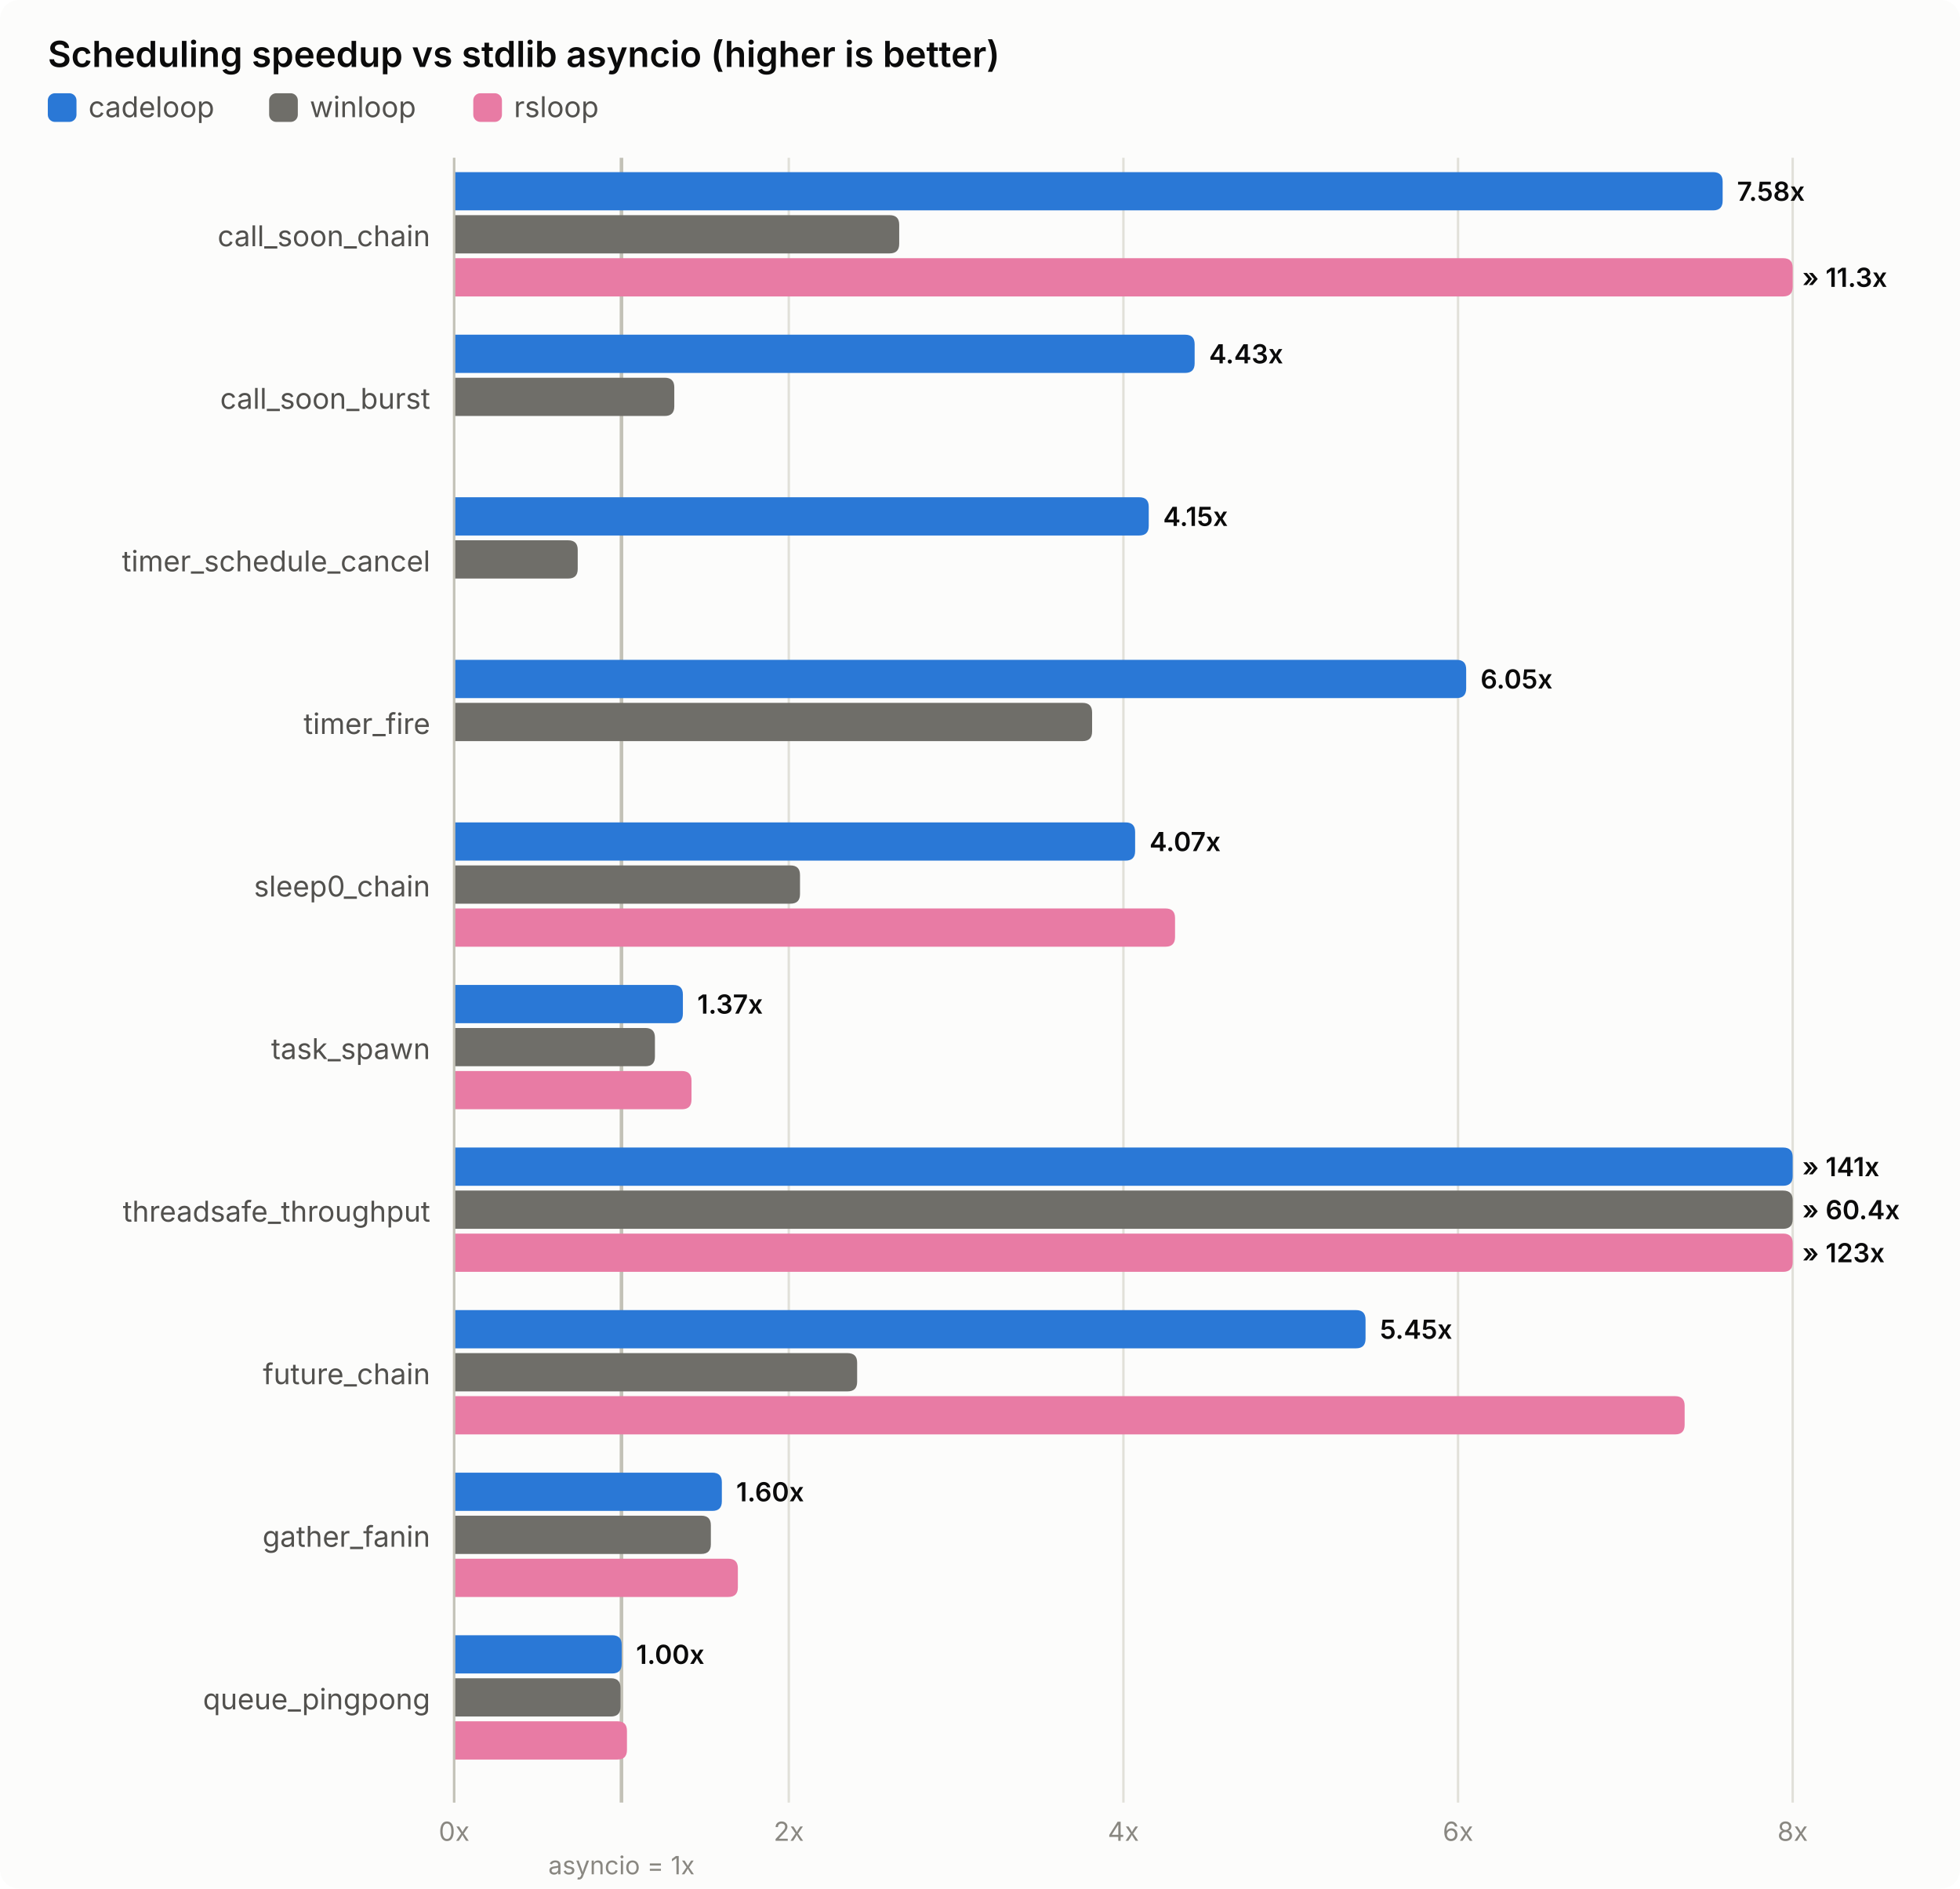
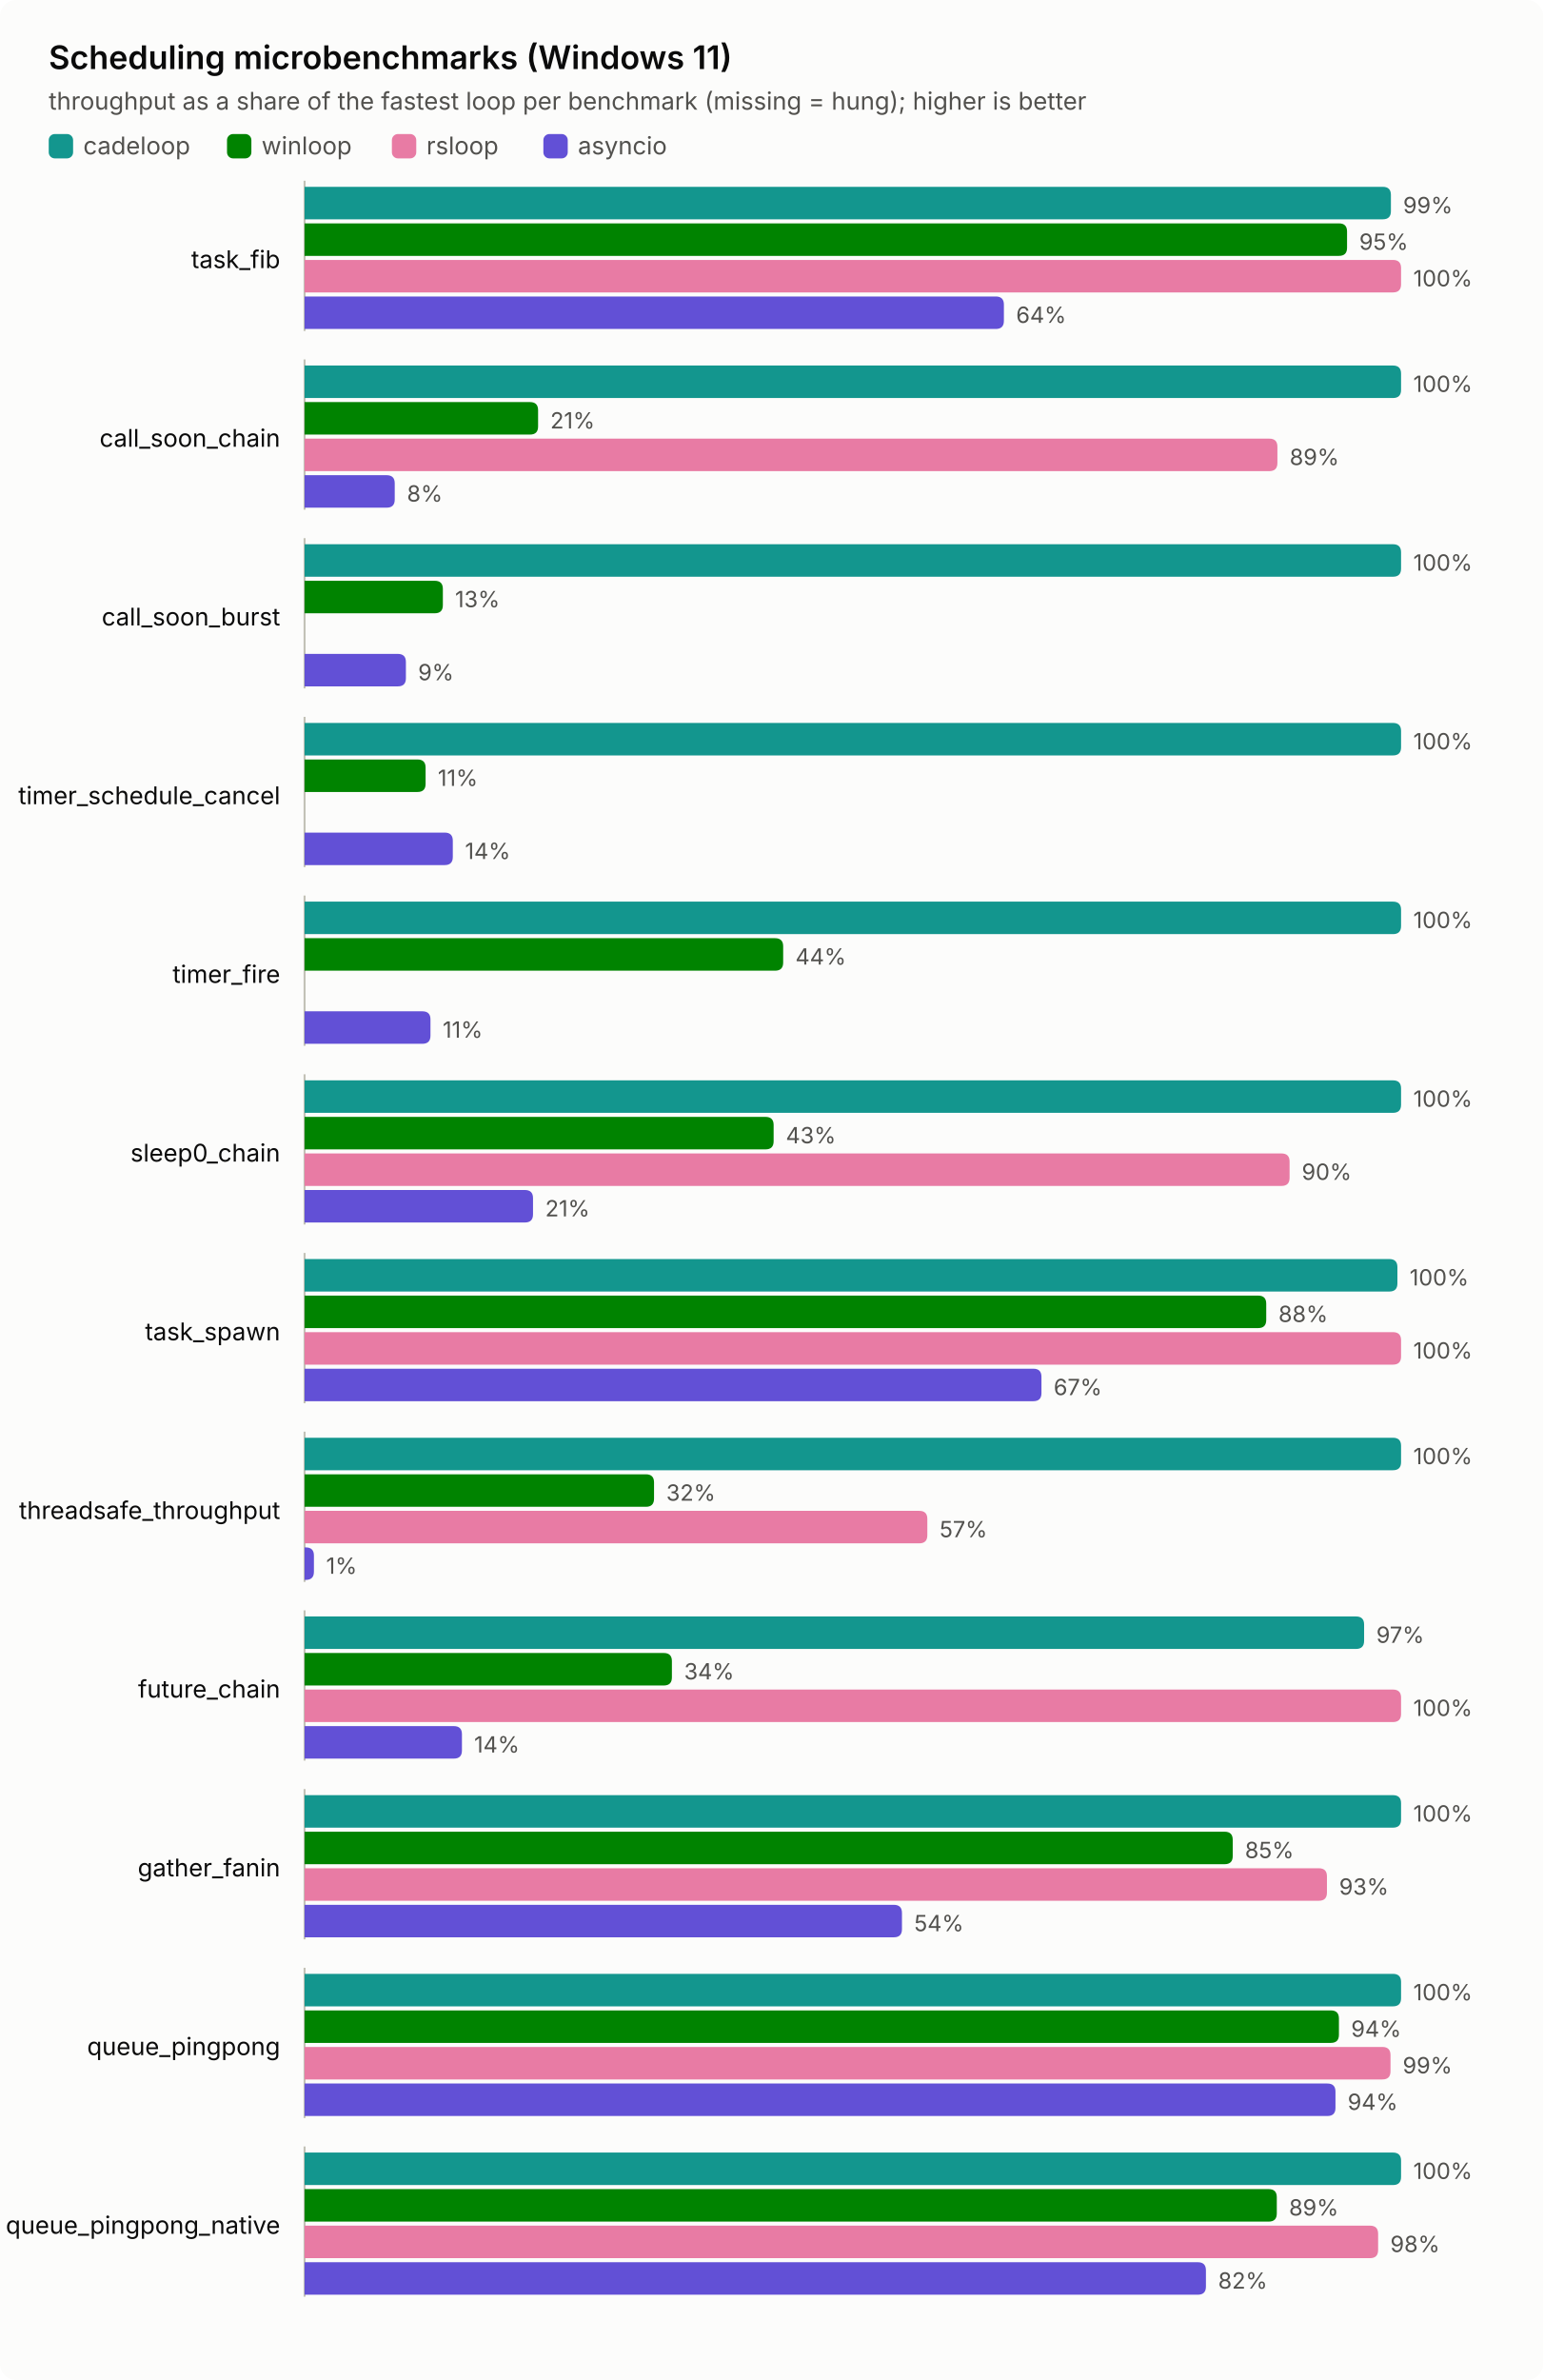
- <svg xmlns="http://www.w3.org/2000/svg" viewBox="0 0 820 790" width="820" height="790" font-family="system-ui, -apple-system, 'Segoe UI', sans-serif">
-   <rect width="820" height="790" fill="#fcfcfb" rx="8" />
-   <text x="20" y="28" font-size="15" font-weight="600" fill="#0b0b0b">Scheduling speedup vs stdlib asyncio (higher is better)</text>
-   <rect x="20" y="39" width="12" height="12" rx="3" fill="#2a78d6" />
-   <text x="37" y="49" font-size="12" fill="#52514e">cadeloop</text>
-   <rect x="112.6" y="39" width="12" height="12" rx="3" fill="#6f6e69" />
-   <text x="129.6" y="49" font-size="12" fill="#52514e">winloop</text>
-   <rect x="198.0" y="39" width="12" height="12" rx="3" fill="#e87ba4" />
-   <text x="215.0" y="49" font-size="12" fill="#52514e">rsloop</text>
-   <line x1="190.0" y1="66" x2="190.0" y2="754" stroke="#e1e0d9" stroke-width="1" />
-   <text x="190.0" y="770" font-size="11" fill="#898781" text-anchor="middle">0x</text>
-   <line x1="330.0" y1="66" x2="330.0" y2="754" stroke="#e1e0d9" stroke-width="1" />
-   <text x="330.0" y="770" font-size="11" fill="#898781" text-anchor="middle">2x</text>
-   <line x1="470.0" y1="66" x2="470.0" y2="754" stroke="#e1e0d9" stroke-width="1" />
-   <text x="470.0" y="770" font-size="11" fill="#898781" text-anchor="middle">4x</text>
-   <line x1="610.0" y1="66" x2="610.0" y2="754" stroke="#e1e0d9" stroke-width="1" />
-   <text x="610.0" y="770" font-size="11" fill="#898781" text-anchor="middle">6x</text>
-   <line x1="750.0" y1="66" x2="750.0" y2="754" stroke="#e1e0d9" stroke-width="1" />
-   <text x="750.0" y="770" font-size="11" fill="#898781" text-anchor="middle">8x</text>
-   <line x1="260.0" y1="66" x2="260.0" y2="754" stroke="#c3c2b7" stroke-width="1.5" />
-   <text x="260.0" y="784" font-size="10.5" fill="#898781" text-anchor="middle">asyncio = 1x</text>
-   <text x="180" y="103.0" font-size="12" fill="#52514e" text-anchor="end">call_soon_chain</text>
-   <path d="M190.0,72.0 h526.7 q4.0,0 4.0,4.0 v8.0 q0,4.0 -4.0,4.0 h-526.7 z" fill="#2a78d6" />
-   <rect x="190.0" y="71.0" width="0" height="0" fill="#fcfcfb" />
-   <text x="726.7" y="84" font-size="11" font-weight="600" fill="#0b0b0b">7.58x</text>
-   <path d="M190.0,90.0 h182.2 q4.0,0 4.0,4.0 v8.0 q0,4.0 -4.0,4.0 h-182.2 z" fill="#6f6e69" />
-   <rect x="190.0" y="89.0" width="0" height="0" fill="#fcfcfb" />
-   <path d="M190.0,108.0 h556.0 q4.0,0 4.0,4.0 v8.0 q0,4.0 -4.0,4.0 h-556.0 z" fill="#e87ba4" />
-   <rect x="190.0" y="107.0" width="0" height="0" fill="#fcfcfb" />
-   <text x="754.0" y="120" font-size="11" font-weight="600" fill="#0b0b0b">» 11.3x</text>
-   <text x="180" y="171.0" font-size="12" fill="#52514e" text-anchor="end">call_soon_burst</text>
-   <path d="M190.0,140.0 h305.8 q4.0,0 4.0,4.0 v8.0 q0,4.0 -4.0,4.0 h-305.8 z" fill="#2a78d6" />
-   <rect x="190.0" y="139.0" width="0" height="0" fill="#fcfcfb" />
-   <text x="505.8" y="152" font-size="11" font-weight="600" fill="#0b0b0b">4.43x</text>
-   <path d="M190.0,158.0 h88.1 q4.0,0 4.0,4.0 v8.0 q0,4.0 -4.0,4.0 h-88.1 z" fill="#6f6e69" />
-   <rect x="190.0" y="157.0" width="0" height="0" fill="#fcfcfb" />
-   <text x="180" y="239.0" font-size="12" fill="#52514e" text-anchor="end">timer_schedule_cancel</text>
-   <path d="M190.0,208.0 h286.6 q4.0,0 4.0,4.0 v8.0 q0,4.0 -4.0,4.0 h-286.6 z" fill="#2a78d6" />
-   <rect x="190.0" y="207.0" width="0" height="0" fill="#fcfcfb" />
-   <text x="486.6" y="220" font-size="11" font-weight="600" fill="#0b0b0b">4.15x</text>
-   <path d="M190.0,226.0 h47.7 q4.0,0 4.0,4.0 v8.0 q0,4.0 -4.0,4.0 h-47.7 z" fill="#6f6e69" />
-   <rect x="190.0" y="225.0" width="0" height="0" fill="#fcfcfb" />
-   <text x="180" y="307.0" font-size="12" fill="#52514e" text-anchor="end">timer_fire</text>
-   <path d="M190.0,276.0 h419.4 q4.0,0 4.0,4.0 v8.0 q0,4.0 -4.0,4.0 h-419.4 z" fill="#2a78d6" />
-   <rect x="190.0" y="275.0" width="0" height="0" fill="#fcfcfb" />
-   <text x="619.4" y="288" font-size="11" font-weight="600" fill="#0b0b0b">6.05x</text>
-   <path d="M190.0,294.0 h262.9 q4.0,0 4.0,4.0 v8.0 q0,4.0 -4.0,4.0 h-262.9 z" fill="#6f6e69" />
-   <rect x="190.0" y="293.0" width="0" height="0" fill="#fcfcfb" />
-   <text x="180" y="375.0" font-size="12" fill="#52514e" text-anchor="end">sleep0_chain</text>
-   <path d="M190.0,344.0 h280.9 q4.0,0 4.0,4.0 v8.0 q0,4.0 -4.0,4.0 h-280.9 z" fill="#2a78d6" />
-   <rect x="190.0" y="343.0" width="0" height="0" fill="#fcfcfb" />
-   <text x="480.9" y="356" font-size="11" font-weight="600" fill="#0b0b0b">4.07x</text>
-   <path d="M190.0,362.0 h140.7 q4.0,0 4.0,4.0 v8.0 q0,4.0 -4.0,4.0 h-140.7 z" fill="#6f6e69" />
-   <rect x="190.0" y="361.0" width="0" height="0" fill="#fcfcfb" />
-   <path d="M190.0,380.0 h297.6 q4.0,0 4.0,4.0 v8.0 q0,4.0 -4.0,4.0 h-297.6 z" fill="#e87ba4" />
-   <rect x="190.0" y="379.0" width="0" height="0" fill="#fcfcfb" />
-   <text x="180" y="443.0" font-size="12" fill="#52514e" text-anchor="end">task_spawn</text>
-   <path d="M190.0,412.0 h91.7 q4.0,0 4.0,4.0 v8.0 q0,4.0 -4.0,4.0 h-91.7 z" fill="#2a78d6" />
-   <rect x="190.0" y="411.0" width="0" height="0" fill="#fcfcfb" />
-   <text x="291.7" y="424" font-size="11" font-weight="600" fill="#0b0b0b">1.37x</text>
-   <path d="M190.0,430.0 h80.0 q4.0,0 4.0,4.0 v8.0 q0,4.0 -4.0,4.0 h-80.0 z" fill="#6f6e69" />
-   <rect x="190.0" y="429.0" width="0" height="0" fill="#fcfcfb" />
-   <path d="M190.0,448.0 h95.3 q4.0,0 4.0,4.0 v8.0 q0,4.0 -4.0,4.0 h-95.3 z" fill="#e87ba4" />
-   <rect x="190.0" y="447.0" width="0" height="0" fill="#fcfcfb" />
-   <text x="180" y="511.0" font-size="12" fill="#52514e" text-anchor="end">threadsafe_throughput</text>
-   <path d="M190.0,480.0 h556.0 q4.0,0 4.0,4.0 v8.0 q0,4.0 -4.0,4.0 h-556.0 z" fill="#2a78d6" />
-   <rect x="190.0" y="479.0" width="0" height="0" fill="#fcfcfb" />
-   <text x="754.0" y="492" font-size="11" font-weight="600" fill="#0b0b0b">» 141x</text>
-   <path d="M190.0,498.0 h556.0 q4.0,0 4.0,4.0 v8.0 q0,4.0 -4.0,4.0 h-556.0 z" fill="#6f6e69" />
-   <rect x="190.0" y="497.0" width="0" height="0" fill="#fcfcfb" />
-   <text x="754.0" y="510" font-size="11" font-weight="600" fill="#0b0b0b">» 60.4x</text>
-   <path d="M190.0,516.0 h556.0 q4.0,0 4.0,4.0 v8.0 q0,4.0 -4.0,4.0 h-556.0 z" fill="#e87ba4" />
-   <rect x="190.0" y="515.0" width="0" height="0" fill="#fcfcfb" />
-   <text x="754.0" y="528" font-size="11" font-weight="600" fill="#0b0b0b">» 123x</text>
-   <text x="180" y="579.0" font-size="12" fill="#52514e" text-anchor="end">future_chain</text>
-   <path d="M190.0,548.0 h377.3 q4.0,0 4.0,4.0 v8.0 q0,4.0 -4.0,4.0 h-377.3 z" fill="#2a78d6" />
-   <rect x="190.0" y="547.0" width="0" height="0" fill="#fcfcfb" />
-   <text x="577.3" y="560" font-size="11" font-weight="600" fill="#0b0b0b">5.45x</text>
-   <path d="M190.0,566.0 h164.6 q4.0,0 4.0,4.0 v8.0 q0,4.0 -4.0,4.0 h-164.6 z" fill="#6f6e69" />
-   <rect x="190.0" y="565.0" width="0" height="0" fill="#fcfcfb" />
-   <path d="M190.0,584.0 h510.8 q4.0,0 4.0,4.0 v8.0 q0,4.0 -4.0,4.0 h-510.8 z" fill="#e87ba4" />
-   <rect x="190.0" y="583.0" width="0" height="0" fill="#fcfcfb" />
-   <text x="180" y="647.0" font-size="12" fill="#52514e" text-anchor="end">gather_fanin</text>
-   <path d="M190.0,616.0 h108.0 q4.0,0 4.0,4.0 v8.0 q0,4.0 -4.0,4.0 h-108.0 z" fill="#2a78d6" />
-   <rect x="190.0" y="615.0" width="0" height="0" fill="#fcfcfb" />
-   <text x="308.0" y="628" font-size="11" font-weight="600" fill="#0b0b0b">1.60x</text>
-   <path d="M190.0,634.0 h103.4 q4.0,0 4.0,4.0 v8.0 q0,4.0 -4.0,4.0 h-103.4 z" fill="#6f6e69" />
-   <rect x="190.0" y="633.0" width="0" height="0" fill="#fcfcfb" />
-   <path d="M190.0,652.0 h114.7 q4.0,0 4.0,4.0 v8.0 q0,4.0 -4.0,4.0 h-114.7 z" fill="#e87ba4" />
-   <rect x="190.0" y="651.0" width="0" height="0" fill="#fcfcfb" />
-   <text x="180" y="715.0" font-size="12" fill="#52514e" text-anchor="end">queue_pingpong</text>
-   <path d="M190.0,684.0 h66.1 q4.0,0 4.0,4.0 v8.0 q0,4.0 -4.0,4.0 h-66.1 z" fill="#2a78d6" />
-   <rect x="190.0" y="683.0" width="0" height="0" fill="#fcfcfb" />
-   <text x="266.1" y="696" font-size="11" font-weight="600" fill="#0b0b0b">1.00x</text>
-   <path d="M190.0,702.0 h65.6 q4.0,0 4.0,4.0 v8.0 q0,4.0 -4.0,4.0 h-65.6 z" fill="#6f6e69" />
-   <rect x="190.0" y="701.0" width="0" height="0" fill="#fcfcfb" />
-   <path d="M190.0,720.0 h68.3 q4.0,0 4.0,4.0 v8.0 q0,4.0 -4.0,4.0 h-68.3 z" fill="#e87ba4" />
-   <rect x="190.0" y="719.0" width="0" height="0" fill="#fcfcfb" />
-   <line x1="190" y1="66" x2="190" y2="754" stroke="#c3c2b7" stroke-width="1" />
+ <svg xmlns="http://www.w3.org/2000/svg" viewBox="0 0 760 1172" width="760" height="1172" font-family="system-ui, -apple-system, 'Segoe UI', sans-serif">
+   <rect width="760" height="1172" fill="#fcfcfb" rx="8" />
+   <text x="24" y="34" font-size="16" font-weight="600" fill="#0b0b0b">Scheduling microbenchmarks (Windows 11)</text>
+   <text x="24" y="54" font-size="12" fill="#52514e">throughput as a share of the fastest loop per benchmark (missing = hung); higher is better</text>
+   <rect x="24.0" y="66" width="12" height="12" rx="3" fill="#13968e" />
+   <text x="41.0" y="76" font-size="12" fill="#52514e">cadeloop</text>
+   <rect x="111.8" y="66" width="12" height="12" rx="3" fill="#008300" />
+   <text x="128.8" y="76" font-size="12" fill="#52514e">winloop</text>
+   <rect x="193.0" y="66" width="12" height="12" rx="3" fill="#e87ba4" />
+   <text x="210.0" y="76" font-size="12" fill="#52514e">rsloop</text>
+   <rect x="267.6" y="66" width="12" height="12" rx="3" fill="#6250d6" />
+   <text x="284.6" y="76" font-size="12" fill="#52514e">asyncio</text>
+   <text x="138" y="132.0" font-size="12" text-anchor="end" fill="#0b0b0b">task_fib</text>
+   <line x1="150" y1="89" x2="150" y2="163" stroke="#c3c2b7" stroke-width="1" />
+   <path d="M150.0,92.0 h531.0 q4.0,0 4.0,4.0 v8.0 q0,4.0 -4.0,4.0 h-531.0 z" fill="#13968e" />
+   <rect x="150.0" y="91.0" width="0" height="0" fill="#fcfcfb" />
+   <text x="691.0" y="105" font-size="11" fill="#52514e">99%</text>
+   <path d="M150.0,110.0 h509.4 q4.0,0 4.0,4.0 v8.0 q0,4.0 -4.0,4.0 h-509.4 z" fill="#008300" />
+   <rect x="150.0" y="109.0" width="0" height="0" fill="#fcfcfb" />
+   <text x="669.4" y="123" font-size="11" fill="#52514e">95%</text>
+   <path d="M150.0,128.0 h536.0 q4.0,0 4.0,4.0 v8.0 q0,4.0 -4.0,4.0 h-536.0 z" fill="#e87ba4" />
+   <rect x="150.0" y="127.0" width="0" height="0" fill="#fcfcfb" />
+   <text x="696.0" y="141" font-size="11" fill="#52514e">100%</text>
+   <path d="M150.0,146.0 h340.4 q4.0,0 4.0,4.0 v8.0 q0,4.0 -4.0,4.0 h-340.4 z" fill="#6250d6" />
+   <rect x="150.0" y="145.0" width="0" height="0" fill="#fcfcfb" />
+   <text x="500.4" y="159" font-size="11" fill="#52514e">64%</text>
+   <text x="138" y="220.0" font-size="12" text-anchor="end" fill="#0b0b0b">call_soon_chain</text>
+   <line x1="150" y1="177" x2="150" y2="251" stroke="#c3c2b7" stroke-width="1" />
+   <path d="M150.0,180.0 h536.0 q4.0,0 4.0,4.0 v8.0 q0,4.0 -4.0,4.0 h-536.0 z" fill="#13968e" />
+   <rect x="150.0" y="179.0" width="0" height="0" fill="#fcfcfb" />
+   <text x="696.0" y="193" font-size="11" fill="#52514e">100%</text>
+   <path d="M150.0,198.0 h111.0 q4.0,0 4.0,4.0 v8.0 q0,4.0 -4.0,4.0 h-111.0 z" fill="#008300" />
+   <rect x="150.0" y="197.0" width="0" height="0" fill="#fcfcfb" />
+   <text x="271.0" y="211" font-size="11" fill="#52514e">21%</text>
+   <path d="M150.0,216.0 h475.1 q4.0,0 4.0,4.0 v8.0 q0,4.0 -4.0,4.0 h-475.1 z" fill="#e87ba4" />
+   <rect x="150.0" y="215.0" width="0" height="0" fill="#fcfcfb" />
+   <text x="635.1" y="229" font-size="11" fill="#52514e">89%</text>
+   <path d="M150.0,234.0 h40.4 q4.0,0 4.0,4.0 v8.0 q0,4.0 -4.0,4.0 h-40.4 z" fill="#6250d6" />
+   <rect x="150.0" y="233.0" width="0" height="0" fill="#fcfcfb" />
+   <text x="200.4" y="247" font-size="11" fill="#52514e">8%</text>
+   <text x="138" y="308.0" font-size="12" text-anchor="end" fill="#0b0b0b">call_soon_burst</text>
+   <line x1="150" y1="265" x2="150" y2="339" stroke="#c3c2b7" stroke-width="1" />
+   <path d="M150.0,268.0 h536.0 q4.0,0 4.0,4.0 v8.0 q0,4.0 -4.0,4.0 h-536.0 z" fill="#13968e" />
+   <rect x="150.0" y="267.0" width="0" height="0" fill="#fcfcfb" />
+   <text x="696.0" y="281" font-size="11" fill="#52514e">100%</text>
+   <path d="M150.0,286.0 h64.1 q4.0,0 4.0,4.0 v8.0 q0,4.0 -4.0,4.0 h-64.1 z" fill="#008300" />
+   <rect x="150.0" y="285.0" width="0" height="0" fill="#fcfcfb" />
+   <text x="224.1" y="299" font-size="11" fill="#52514e">13%</text>
+   <path d="M150.0,322.0 h45.9 q4.0,0 4.0,4.0 v8.0 q0,4.0 -4.0,4.0 h-45.9 z" fill="#6250d6" />
+   <rect x="150.0" y="321.0" width="0" height="0" fill="#fcfcfb" />
+   <text x="205.9" y="335" font-size="11" fill="#52514e">9%</text>
+   <text x="138" y="396.0" font-size="12" text-anchor="end" fill="#0b0b0b">timer_schedule_cancel</text>
+   <line x1="150" y1="353" x2="150" y2="427" stroke="#c3c2b7" stroke-width="1" />
+   <path d="M150.0,356.0 h536.0 q4.0,0 4.0,4.0 v8.0 q0,4.0 -4.0,4.0 h-536.0 z" fill="#13968e" />
+   <rect x="150.0" y="355.0" width="0" height="0" fill="#fcfcfb" />
+   <text x="696.0" y="369" font-size="11" fill="#52514e">100%</text>
+   <path d="M150.0,374.0 h55.6 q4.0,0 4.0,4.0 v8.0 q0,4.0 -4.0,4.0 h-55.6 z" fill="#008300" />
+   <rect x="150.0" y="373.0" width="0" height="0" fill="#fcfcfb" />
+   <text x="215.6" y="387" font-size="11" fill="#52514e">11%</text>
+   <path d="M150.0,410.0 h69.0 q4.0,0 4.0,4.0 v8.0 q0,4.0 -4.0,4.0 h-69.0 z" fill="#6250d6" />
+   <rect x="150.0" y="409.0" width="0" height="0" fill="#fcfcfb" />
+   <text x="229.0" y="423" font-size="11" fill="#52514e">14%</text>
+   <text x="138" y="484.0" font-size="12" text-anchor="end" fill="#0b0b0b">timer_fire</text>
+   <line x1="150" y1="441" x2="150" y2="515" stroke="#c3c2b7" stroke-width="1" />
+   <path d="M150.0,444.0 h536.0 q4.0,0 4.0,4.0 v8.0 q0,4.0 -4.0,4.0 h-536.0 z" fill="#13968e" />
+   <rect x="150.0" y="443.0" width="0" height="0" fill="#fcfcfb" />
+   <text x="696.0" y="457" font-size="11" fill="#52514e">100%</text>
+   <path d="M150.0,462.0 h231.7 q4.0,0 4.0,4.0 v8.0 q0,4.0 -4.0,4.0 h-231.7 z" fill="#008300" />
+   <rect x="150.0" y="461.0" width="0" height="0" fill="#fcfcfb" />
+   <text x="391.7" y="475" font-size="11" fill="#52514e">44%</text>
+   <path d="M150.0,498.0 h58.0 q4.0,0 4.0,4.0 v8.0 q0,4.0 -4.0,4.0 h-58.0 z" fill="#6250d6" />
+   <rect x="150.0" y="497.0" width="0" height="0" fill="#fcfcfb" />
+   <text x="218.0" y="511" font-size="11" fill="#52514e">11%</text>
+   <text x="138" y="572.0" font-size="12" text-anchor="end" fill="#0b0b0b">sleep0_chain</text>
+   <line x1="150" y1="529" x2="150" y2="603" stroke="#c3c2b7" stroke-width="1" />
+   <path d="M150.0,532.0 h536.0 q4.0,0 4.0,4.0 v8.0 q0,4.0 -4.0,4.0 h-536.0 z" fill="#13968e" />
+   <rect x="150.0" y="531.0" width="0" height="0" fill="#fcfcfb" />
+   <text x="696.0" y="545" font-size="11" fill="#52514e">100%</text>
+   <path d="M150.0,550.0 h227.0 q4.0,0 4.0,4.0 v8.0 q0,4.0 -4.0,4.0 h-227.0 z" fill="#008300" />
+   <rect x="150.0" y="549.0" width="0" height="0" fill="#fcfcfb" />
+   <text x="387.0" y="563" font-size="11" fill="#52514e">43%</text>
+   <path d="M150.0,568.0 h481.1 q4.0,0 4.0,4.0 v8.0 q0,4.0 -4.0,4.0 h-481.1 z" fill="#e87ba4" />
+   <rect x="150.0" y="567.0" width="0" height="0" fill="#fcfcfb" />
+   <text x="641.1" y="581" font-size="11" fill="#52514e">90%</text>
+   <path d="M150.0,586.0 h108.5 q4.0,0 4.0,4.0 v8.0 q0,4.0 -4.0,4.0 h-108.5 z" fill="#6250d6" />
+   <rect x="150.0" y="585.0" width="0" height="0" fill="#fcfcfb" />
+   <text x="268.5" y="599" font-size="11" fill="#52514e">21%</text>
+   <text x="138" y="660.0" font-size="12" text-anchor="end" fill="#0b0b0b">task_spawn</text>
+   <line x1="150" y1="617" x2="150" y2="691" stroke="#c3c2b7" stroke-width="1" />
+   <path d="M150.0,620.0 h534.2 q4.0,0 4.0,4.0 v8.0 q0,4.0 -4.0,4.0 h-534.2 z" fill="#13968e" />
+   <rect x="150.0" y="619.0" width="0" height="0" fill="#fcfcfb" />
+   <text x="694.2" y="633" font-size="11" fill="#52514e">100%</text>
+   <path d="M150.0,638.0 h469.6 q4.0,0 4.0,4.0 v8.0 q0,4.0 -4.0,4.0 h-469.6 z" fill="#008300" />
+   <rect x="150.0" y="637.0" width="0" height="0" fill="#fcfcfb" />
+   <text x="629.6" y="651" font-size="11" fill="#52514e">88%</text>
+   <path d="M150.0,656.0 h536.0 q4.0,0 4.0,4.0 v8.0 q0,4.0 -4.0,4.0 h-536.0 z" fill="#e87ba4" />
+   <rect x="150.0" y="655.0" width="0" height="0" fill="#fcfcfb" />
+   <text x="696.0" y="669" font-size="11" fill="#52514e">100%</text>
+   <path d="M150.0,674.0 h358.9 q4.0,0 4.0,4.0 v8.0 q0,4.0 -4.0,4.0 h-358.9 z" fill="#6250d6" />
+   <rect x="150.0" y="673.0" width="0" height="0" fill="#fcfcfb" />
+   <text x="518.9" y="687" font-size="11" fill="#52514e">67%</text>
+   <text x="138" y="748.0" font-size="12" text-anchor="end" fill="#0b0b0b">threadsafe_throughput</text>
+   <line x1="150" y1="705" x2="150" y2="779" stroke="#c3c2b7" stroke-width="1" />
+   <path d="M150.0,708.0 h536.0 q4.0,0 4.0,4.0 v8.0 q0,4.0 -4.0,4.0 h-536.0 z" fill="#13968e" />
+   <rect x="150.0" y="707.0" width="0" height="0" fill="#fcfcfb" />
+   <text x="696.0" y="721" font-size="11" fill="#52514e">100%</text>
+   <path d="M150.0,726.0 h168.1 q4.0,0 4.0,4.0 v8.0 q0,4.0 -4.0,4.0 h-168.1 z" fill="#008300" />
+   <rect x="150.0" y="725.0" width="0" height="0" fill="#fcfcfb" />
+   <text x="328.1" y="739" font-size="11" fill="#52514e">32%</text>
+   <path d="M150.0,744.0 h302.7 q4.0,0 4.0,4.0 v8.0 q0,4.0 -4.0,4.0 h-302.7 z" fill="#e87ba4" />
+   <rect x="150.0" y="743.0" width="0" height="0" fill="#fcfcfb" />
+   <text x="462.7" y="757" font-size="11" fill="#52514e">57%</text>
+   <path d="M150.0,762.0 h0.6 q4.0,0 4.0,4.0 v8.0 q0,4.0 -4.0,4.0 h-0.6 z" fill="#6250d6" />
+   <rect x="150.0" y="761.0" width="0" height="0" fill="#fcfcfb" />
+   <text x="160.6" y="775" font-size="11" fill="#52514e">1%</text>
+   <text x="138" y="836.0" font-size="12" text-anchor="end" fill="#0b0b0b">future_chain</text>
+   <line x1="150" y1="793" x2="150" y2="867" stroke="#c3c2b7" stroke-width="1" />
+   <path d="M150.0,796.0 h517.8 q4.0,0 4.0,4.0 v8.0 q0,4.0 -4.0,4.0 h-517.8 z" fill="#13968e" />
+   <rect x="150.0" y="795.0" width="0" height="0" fill="#fcfcfb" />
+   <text x="677.8" y="809" font-size="11" fill="#52514e">97%</text>
+   <path d="M150.0,814.0 h176.9 q4.0,0 4.0,4.0 v8.0 q0,4.0 -4.0,4.0 h-176.9 z" fill="#008300" />
+   <rect x="150.0" y="813.0" width="0" height="0" fill="#fcfcfb" />
+   <text x="336.9" y="827" font-size="11" fill="#52514e">34%</text>
+   <path d="M150.0,832.0 h536.0 q4.0,0 4.0,4.0 v8.0 q0,4.0 -4.0,4.0 h-536.0 z" fill="#e87ba4" />
+   <rect x="150.0" y="831.0" width="0" height="0" fill="#fcfcfb" />
+   <text x="696.0" y="845" font-size="11" fill="#52514e">100%</text>
+   <path d="M150.0,850.0 h73.5 q4.0,0 4.0,4.0 v8.0 q0,4.0 -4.0,4.0 h-73.5 z" fill="#6250d6" />
+   <rect x="150.0" y="849.0" width="0" height="0" fill="#fcfcfb" />
+   <text x="233.5" y="863" font-size="11" fill="#52514e">14%</text>
+   <text x="138" y="924.0" font-size="12" text-anchor="end" fill="#0b0b0b">gather_fanin</text>
+   <line x1="150" y1="881" x2="150" y2="955" stroke="#c3c2b7" stroke-width="1" />
+   <path d="M150.0,884.0 h536.0 q4.0,0 4.0,4.0 v8.0 q0,4.0 -4.0,4.0 h-536.0 z" fill="#13968e" />
+   <rect x="150.0" y="883.0" width="0" height="0" fill="#fcfcfb" />
+   <text x="696.0" y="897" font-size="11" fill="#52514e">100%</text>
+   <path d="M150.0,902.0 h453.1 q4.0,0 4.0,4.0 v8.0 q0,4.0 -4.0,4.0 h-453.1 z" fill="#008300" />
+   <rect x="150.0" y="901.0" width="0" height="0" fill="#fcfcfb" />
+   <text x="613.1" y="915" font-size="11" fill="#52514e">85%</text>
+   <path d="M150.0,920.0 h499.5 q4.0,0 4.0,4.0 v8.0 q0,4.0 -4.0,4.0 h-499.5 z" fill="#e87ba4" />
+   <rect x="150.0" y="919.0" width="0" height="0" fill="#fcfcfb" />
+   <text x="659.5" y="933" font-size="11" fill="#52514e">93%</text>
+   <path d="M150.0,938.0 h290.2 q4.0,0 4.0,4.0 v8.0 q0,4.0 -4.0,4.0 h-290.2 z" fill="#6250d6" />
+   <rect x="150.0" y="937.0" width="0" height="0" fill="#fcfcfb" />
+   <text x="450.2" y="951" font-size="11" fill="#52514e">54%</text>
+   <text x="138" y="1012.0" font-size="12" text-anchor="end" fill="#0b0b0b">queue_pingpong</text>
+   <line x1="150" y1="969" x2="150" y2="1043" stroke="#c3c2b7" stroke-width="1" />
+   <path d="M150.0,972.0 h536.0 q4.0,0 4.0,4.0 v8.0 q0,4.0 -4.0,4.0 h-536.0 z" fill="#13968e" />
+   <rect x="150.0" y="971.0" width="0" height="0" fill="#fcfcfb" />
+   <text x="696.0" y="985" font-size="11" fill="#52514e">100%</text>
+   <path d="M150.0,990.0 h505.4 q4.0,0 4.0,4.0 v8.0 q0,4.0 -4.0,4.0 h-505.4 z" fill="#008300" />
+   <rect x="150.0" y="989.0" width="0" height="0" fill="#fcfcfb" />
+   <text x="665.4" y="1003" font-size="11" fill="#52514e">94%</text>
+   <path d="M150.0,1008.0 h530.8 q4.0,0 4.0,4.0 v8.0 q0,4.0 -4.0,4.0 h-530.8 z" fill="#e87ba4" />
+   <rect x="150.0" y="1007.0" width="0" height="0" fill="#fcfcfb" />
+   <text x="690.8" y="1021" font-size="11" fill="#52514e">99%</text>
+   <path d="M150.0,1026.0 h503.7 q4.0,0 4.0,4.0 v8.0 q0,4.0 -4.0,4.0 h-503.7 z" fill="#6250d6" />
+   <rect x="150.0" y="1025.0" width="0" height="0" fill="#fcfcfb" />
+   <text x="663.7" y="1039" font-size="11" fill="#52514e">94%</text>
+   <text x="138" y="1100.0" font-size="12" text-anchor="end" fill="#0b0b0b">queue_pingpong_native</text>
+   <line x1="150" y1="1057" x2="150" y2="1131" stroke="#c3c2b7" stroke-width="1" />
+   <path d="M150.0,1060.0 h536.0 q4.0,0 4.0,4.0 v8.0 q0,4.0 -4.0,4.0 h-536.0 z" fill="#13968e" />
+   <rect x="150.0" y="1059.0" width="0" height="0" fill="#fcfcfb" />
+   <text x="696.0" y="1073" font-size="11" fill="#52514e">100%</text>
+   <path d="M150.0,1078.0 h474.8 q4.0,0 4.0,4.0 v8.0 q0,4.0 -4.0,4.0 h-474.8 z" fill="#008300" />
+   <rect x="150.0" y="1077.0" width="0" height="0" fill="#fcfcfb" />
+   <text x="634.8" y="1091" font-size="11" fill="#52514e">89%</text>
+   <path d="M150.0,1096.0 h524.7 q4.0,0 4.0,4.0 v8.0 q0,4.0 -4.0,4.0 h-524.7 z" fill="#e87ba4" />
+   <rect x="150.0" y="1095.0" width="0" height="0" fill="#fcfcfb" />
+   <text x="684.7" y="1109" font-size="11" fill="#52514e">98%</text>
+   <path d="M150.0,1114.0 h439.9 q4.0,0 4.0,4.0 v8.0 q0,4.0 -4.0,4.0 h-439.9 z" fill="#6250d6" />
+   <rect x="150.0" y="1113.0" width="0" height="0" fill="#fcfcfb" />
+   <text x="599.9" y="1127" font-size="11" fill="#52514e">82%</text>
</svg>
